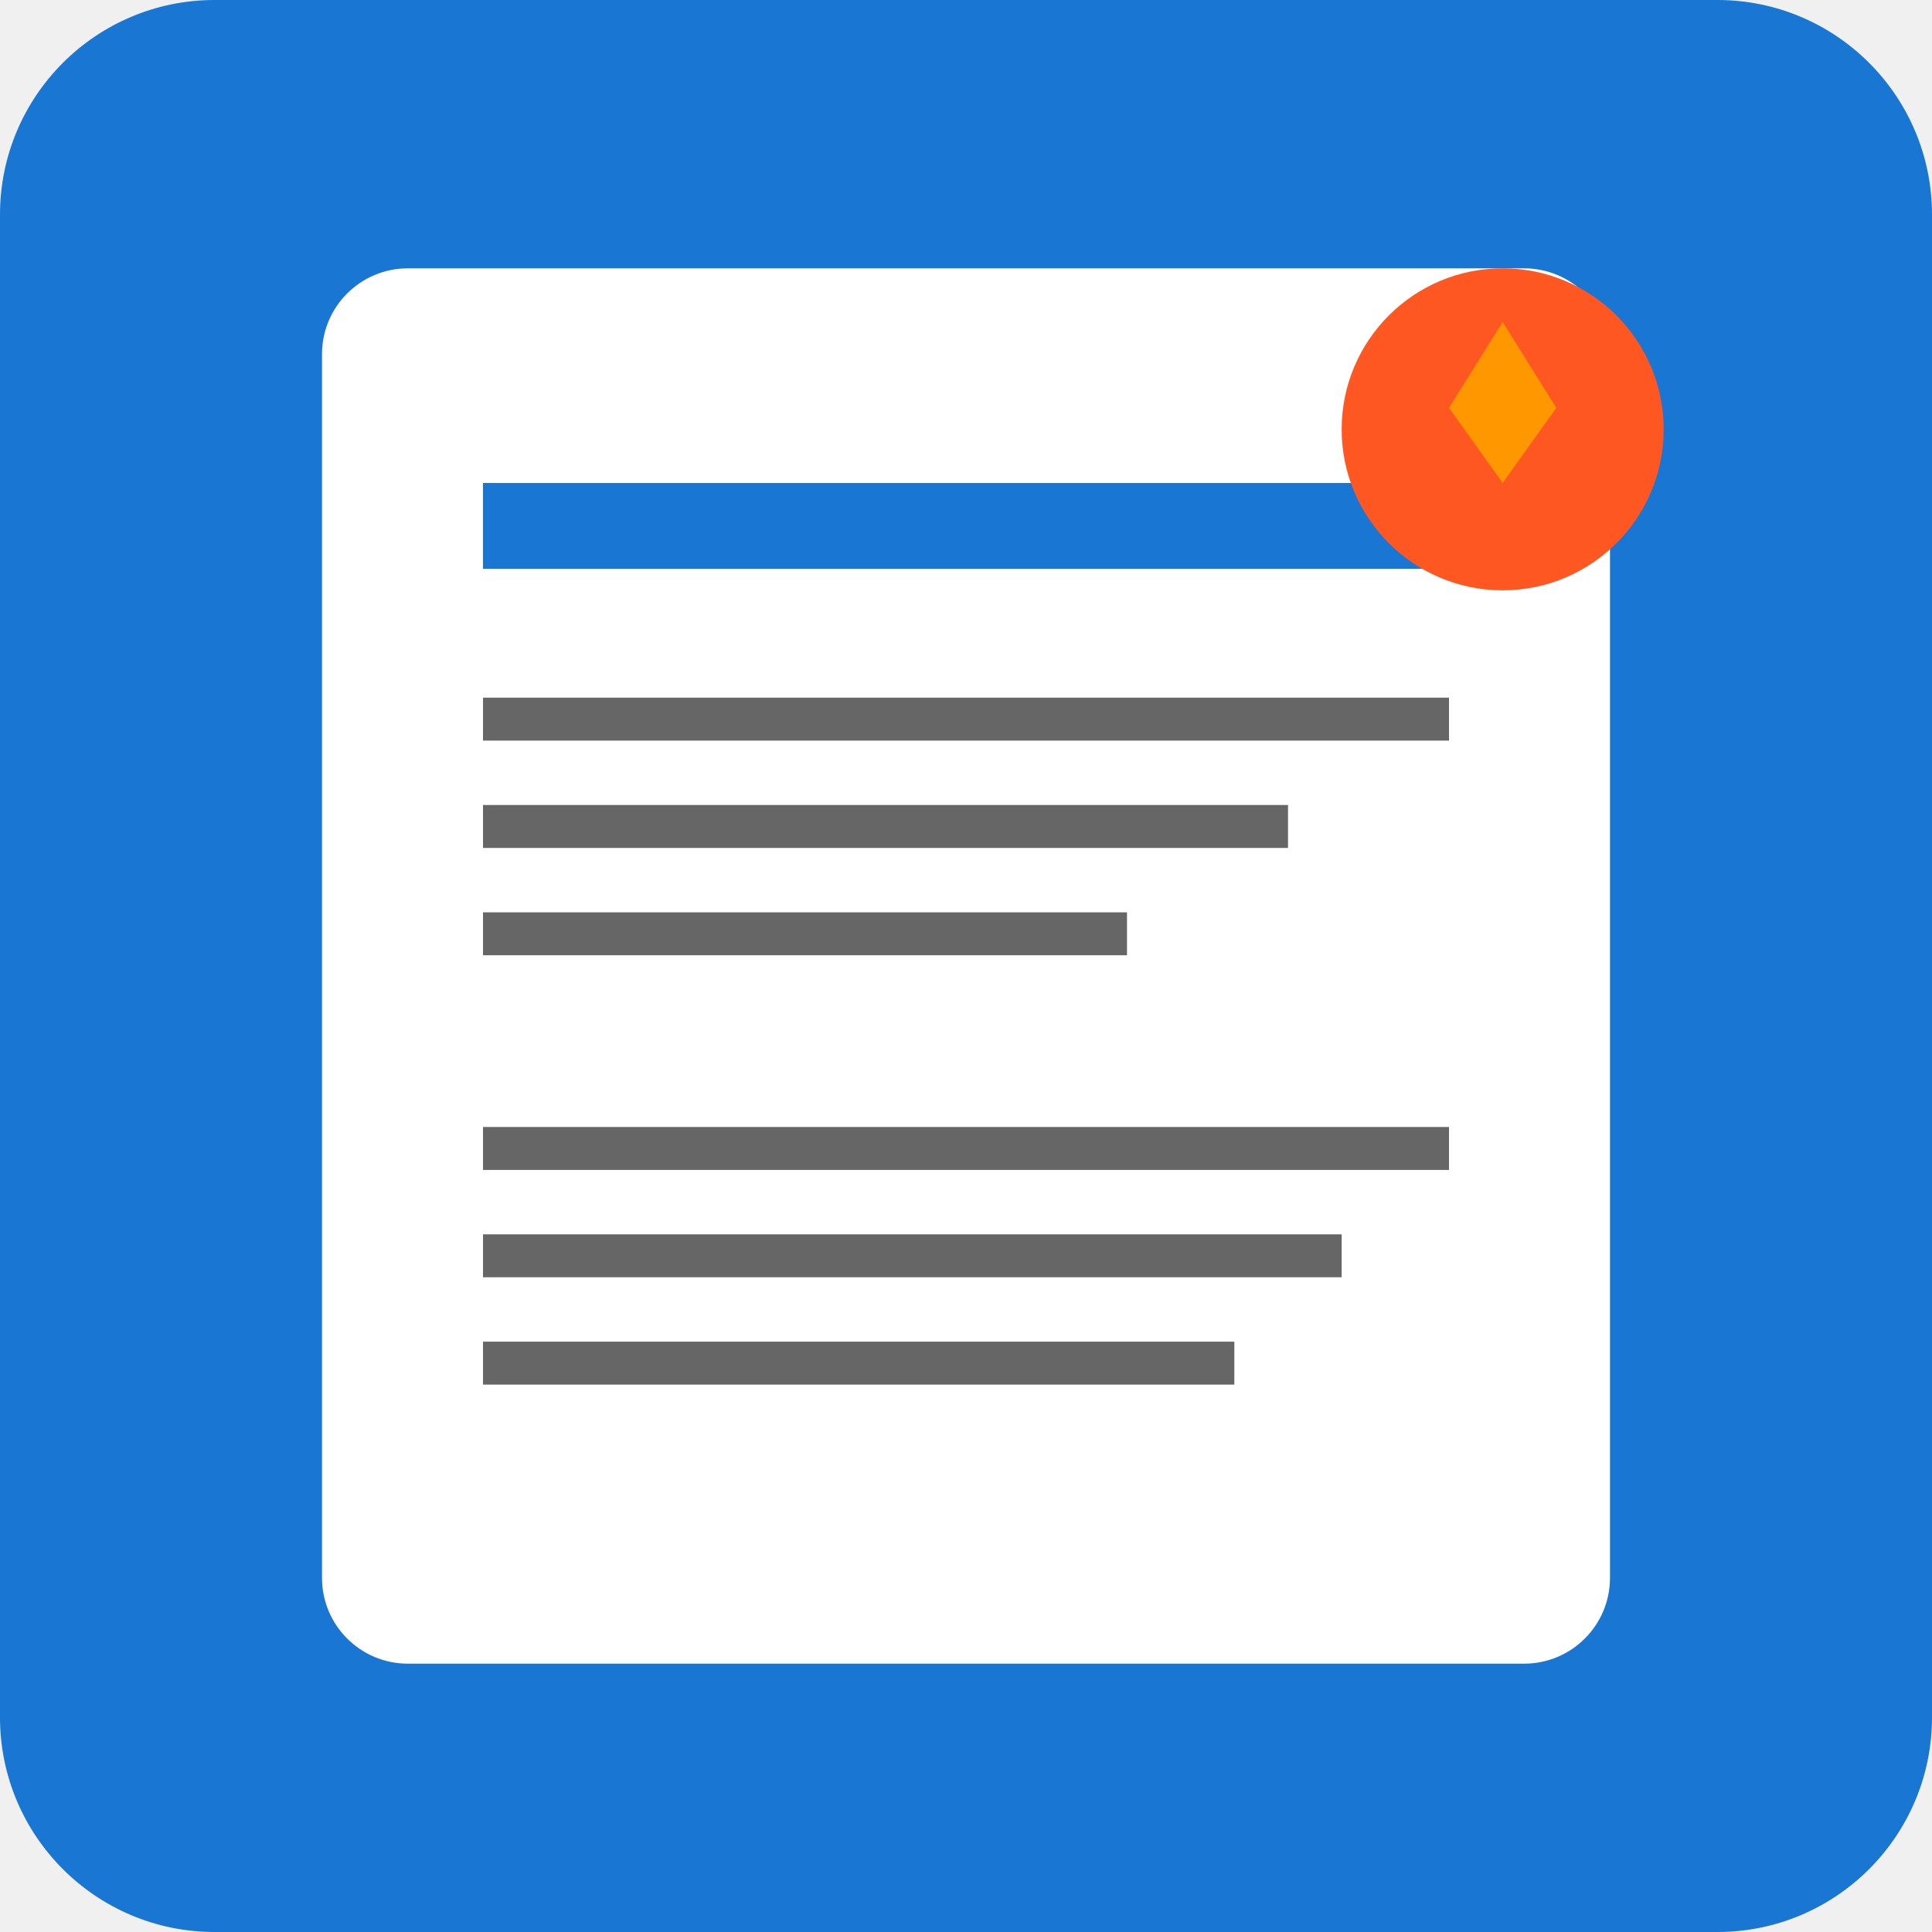
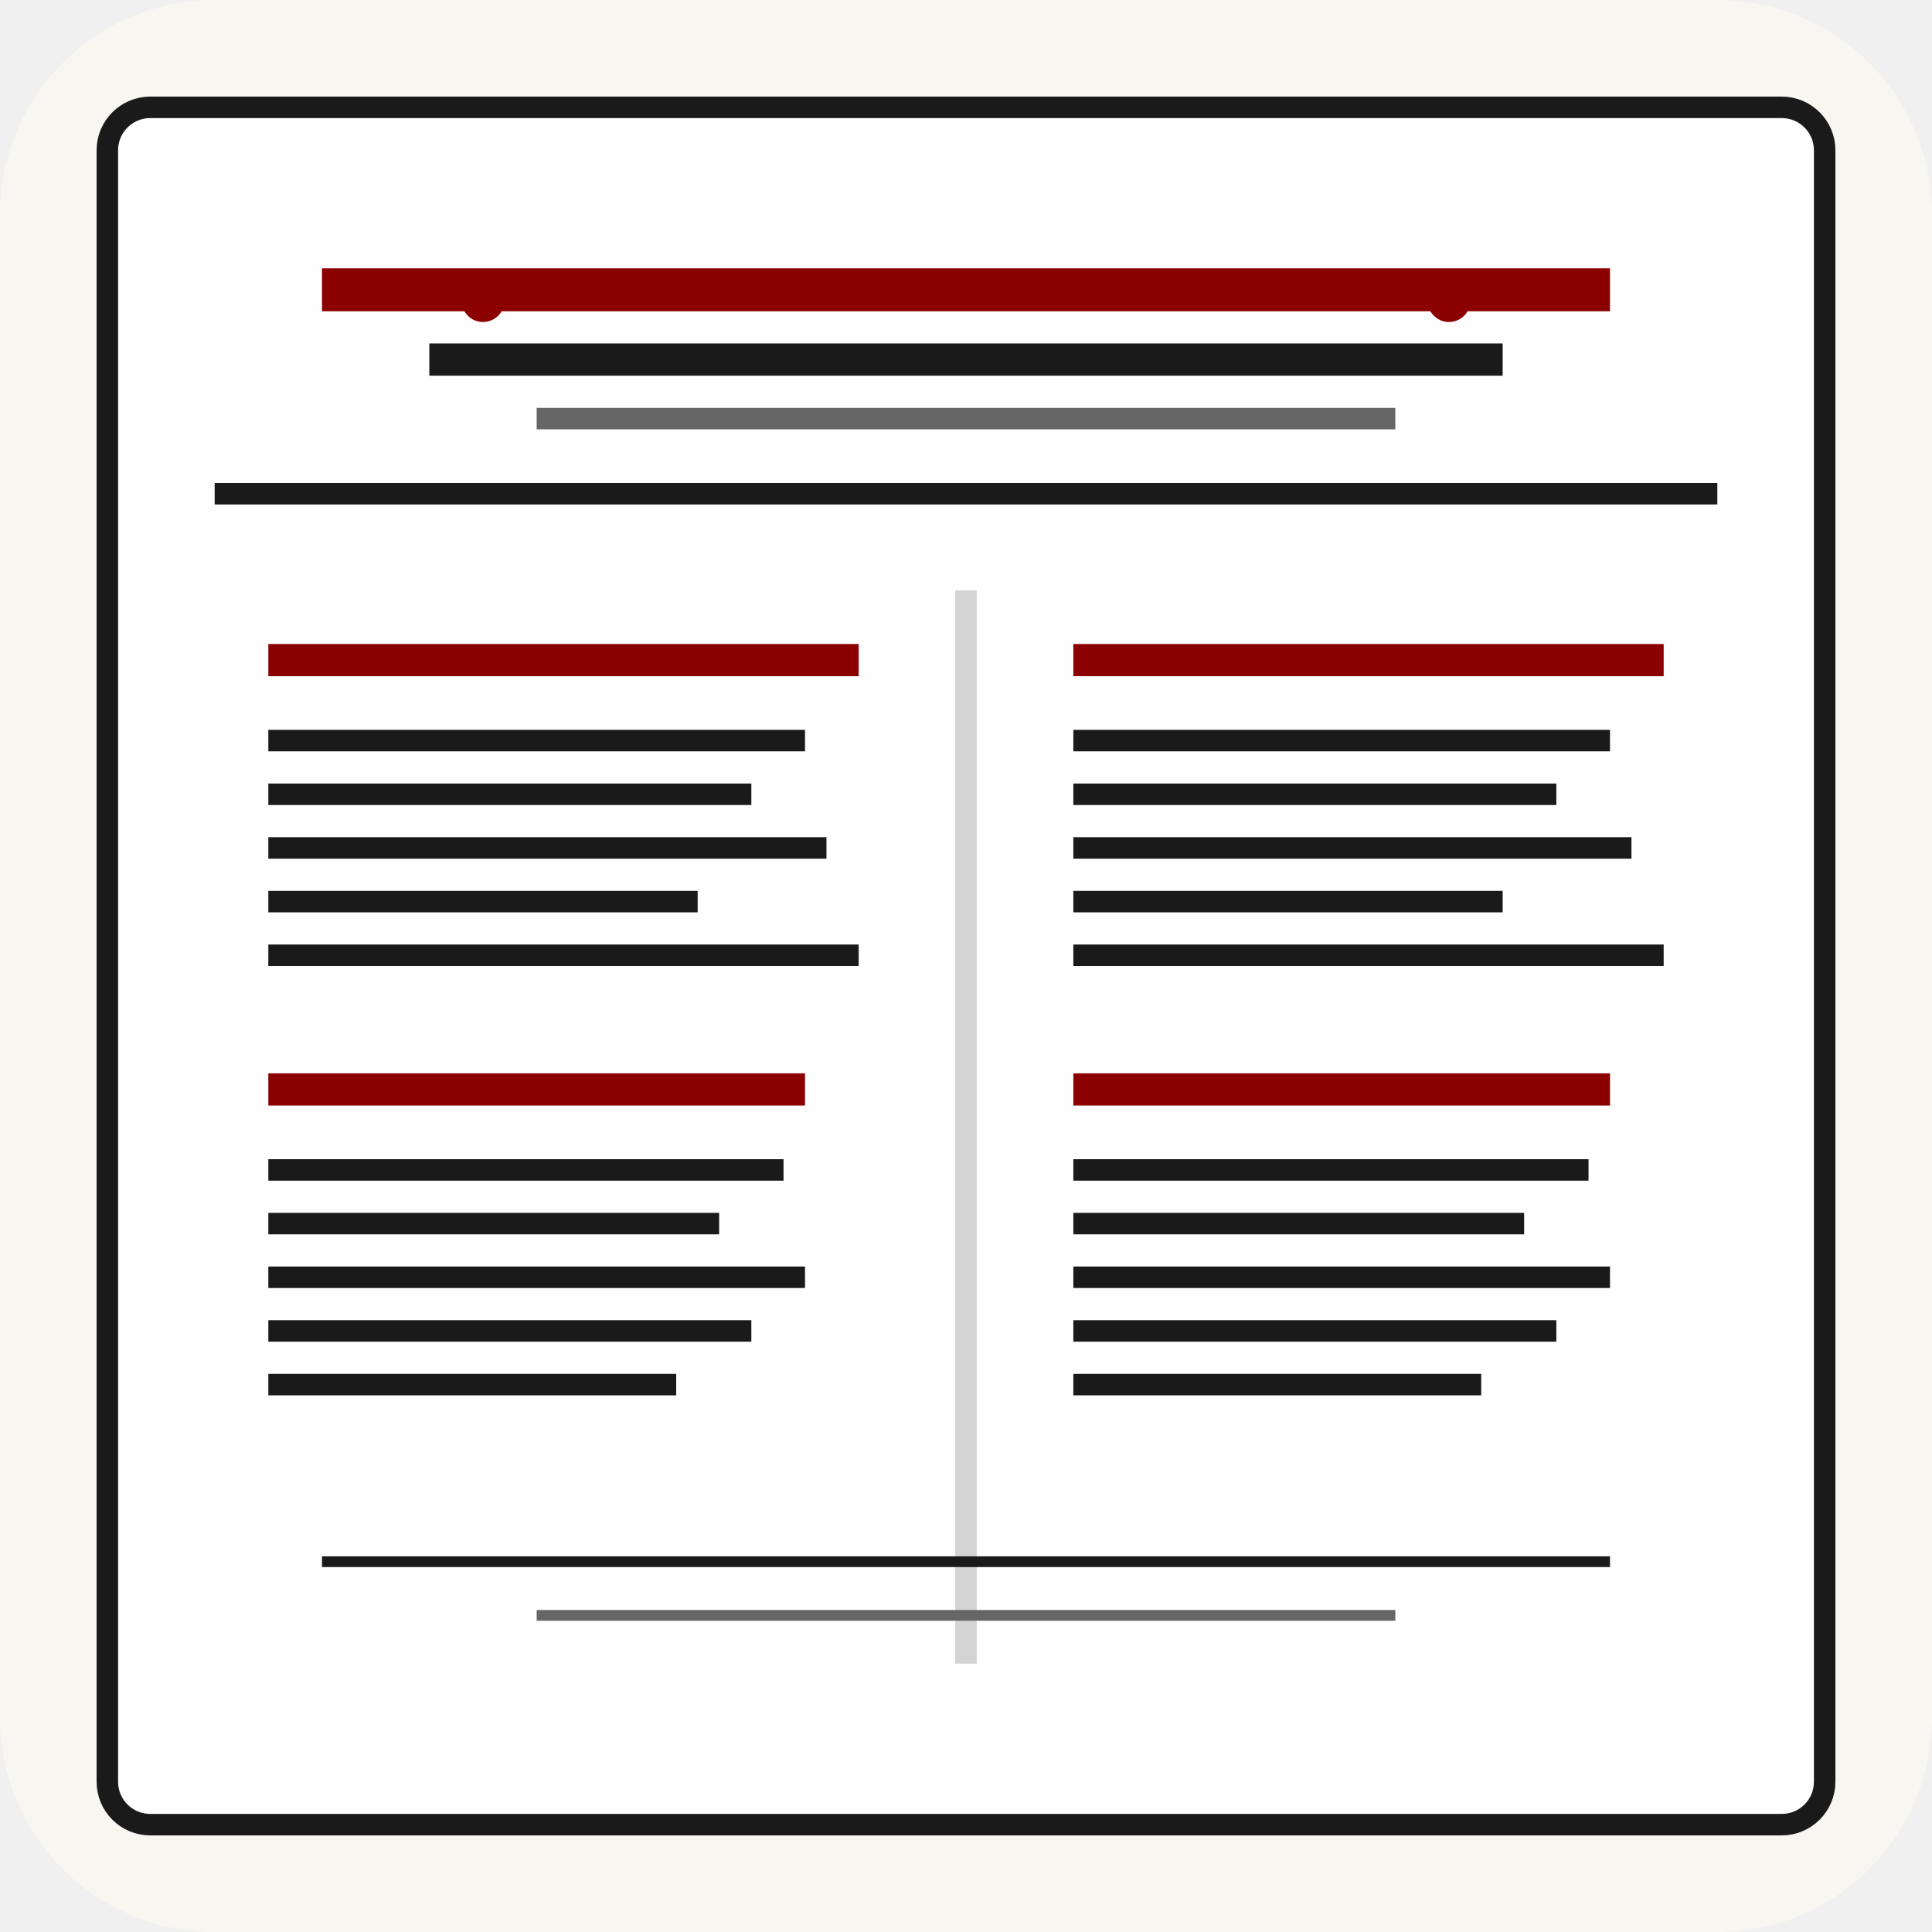
<svg xmlns="http://www.w3.org/2000/svg" width="180" height="180" viewBox="0 0 180 180" fill="none">
-   <rect width="180" height="180" fill="#1976d2" rx="20" />
-   <rect x="30" y="25" width="120" height="130" rx="8" fill="white" />
-   <rect x="45" y="45" width="90" height="8" fill="#1976d2" />
-   <rect x="45" y="65" width="90" height="4" fill="#666" />
-   <rect x="45" y="75" width="75" height="4" fill="#666" />
-   <rect x="45" y="85" width="60" height="4" fill="#666" />
-   <rect x="45" y="105" width="90" height="4" fill="#666" />
-   <rect x="45" y="115" width="80" height="4" fill="#666" />
-   <rect x="45" y="125" width="70" height="4" fill="#666" />
-   <circle cx="140" cy="40" r="15" fill="#ff5722" />
-   <path d="M140 30 L145 38 L140 45 L135 38 Z" fill="#ff9800" />
+   <rect width="180" height="180" fill="#f8f6f0" rx="20" />
+   <rect x="10" y="10" width="160" height="160" fill="#fefefe" stroke="#1a1a1a" stroke-width="2" rx="4" />
+   <rect x="20" y="20" width="140" height="25" fill="#fefefe" />
+   <rect x="20" y="45" width="140" height="2" fill="#1a1a1a" />
+   <rect x="30" y="25" width="120" height="4" fill="#8b0000" />
+   <rect x="40" y="32" width="100" height="3" fill="#1a1a1a" />
+   <rect x="50" y="38" width="80" height="2" fill="#666666" />
+   <rect x="89" y="55" width="2" height="100" fill="#d4d4d4" />
+   <rect x="25" y="60" width="55" height="3" fill="#8b0000" />
+   <rect x="25" y="68" width="50" height="2" fill="#1a1a1a" />
+   <rect x="25" y="73" width="45" height="2" fill="#1a1a1a" />
+   <rect x="25" y="78" width="52" height="2" fill="#1a1a1a" />
+   <rect x="25" y="83" width="40" height="2" fill="#1a1a1a" />
+   <rect x="25" y="88" width="55" height="2" fill="#1a1a1a" />
+   <rect x="25" y="100" width="50" height="3" fill="#8b0000" />
+   <rect x="25" y="108" width="48" height="2" fill="#1a1a1a" />
+   <rect x="25" y="113" width="42" height="2" fill="#1a1a1a" />
+   <rect x="25" y="118" width="50" height="2" fill="#1a1a1a" />
+   <rect x="25" y="123" width="45" height="2" fill="#1a1a1a" />
+   <rect x="25" y="128" width="38" height="2" fill="#1a1a1a" />
+   <rect x="100" y="60" width="55" height="3" fill="#8b0000" />
+   <rect x="100" y="68" width="50" height="2" fill="#1a1a1a" />
+   <rect x="100" y="73" width="45" height="2" fill="#1a1a1a" />
+   <rect x="100" y="78" width="52" height="2" fill="#1a1a1a" />
+   <rect x="100" y="83" width="40" height="2" fill="#1a1a1a" />
+   <rect x="100" y="88" width="55" height="2" fill="#1a1a1a" />
+   <rect x="100" y="100" width="50" height="3" fill="#8b0000" />
+   <rect x="100" y="108" width="48" height="2" fill="#1a1a1a" />
+   <rect x="100" y="113" width="42" height="2" fill="#1a1a1a" />
+   <rect x="100" y="118" width="50" height="2" fill="#1a1a1a" />
+   <rect x="100" y="123" width="45" height="2" fill="#1a1a1a" />
+   <rect x="100" y="128" width="38" height="2" fill="#1a1a1a" />
+   <circle cx="45" cy="28" r="2" fill="#8b0000" />
+   <circle cx="135" cy="28" r="2" fill="#8b0000" />
+   <rect x="30" y="145" width="120" height="1" fill="#1a1a1a" />
+   <rect x="50" y="150" width="80" height="1" fill="#666666" />
</svg>
